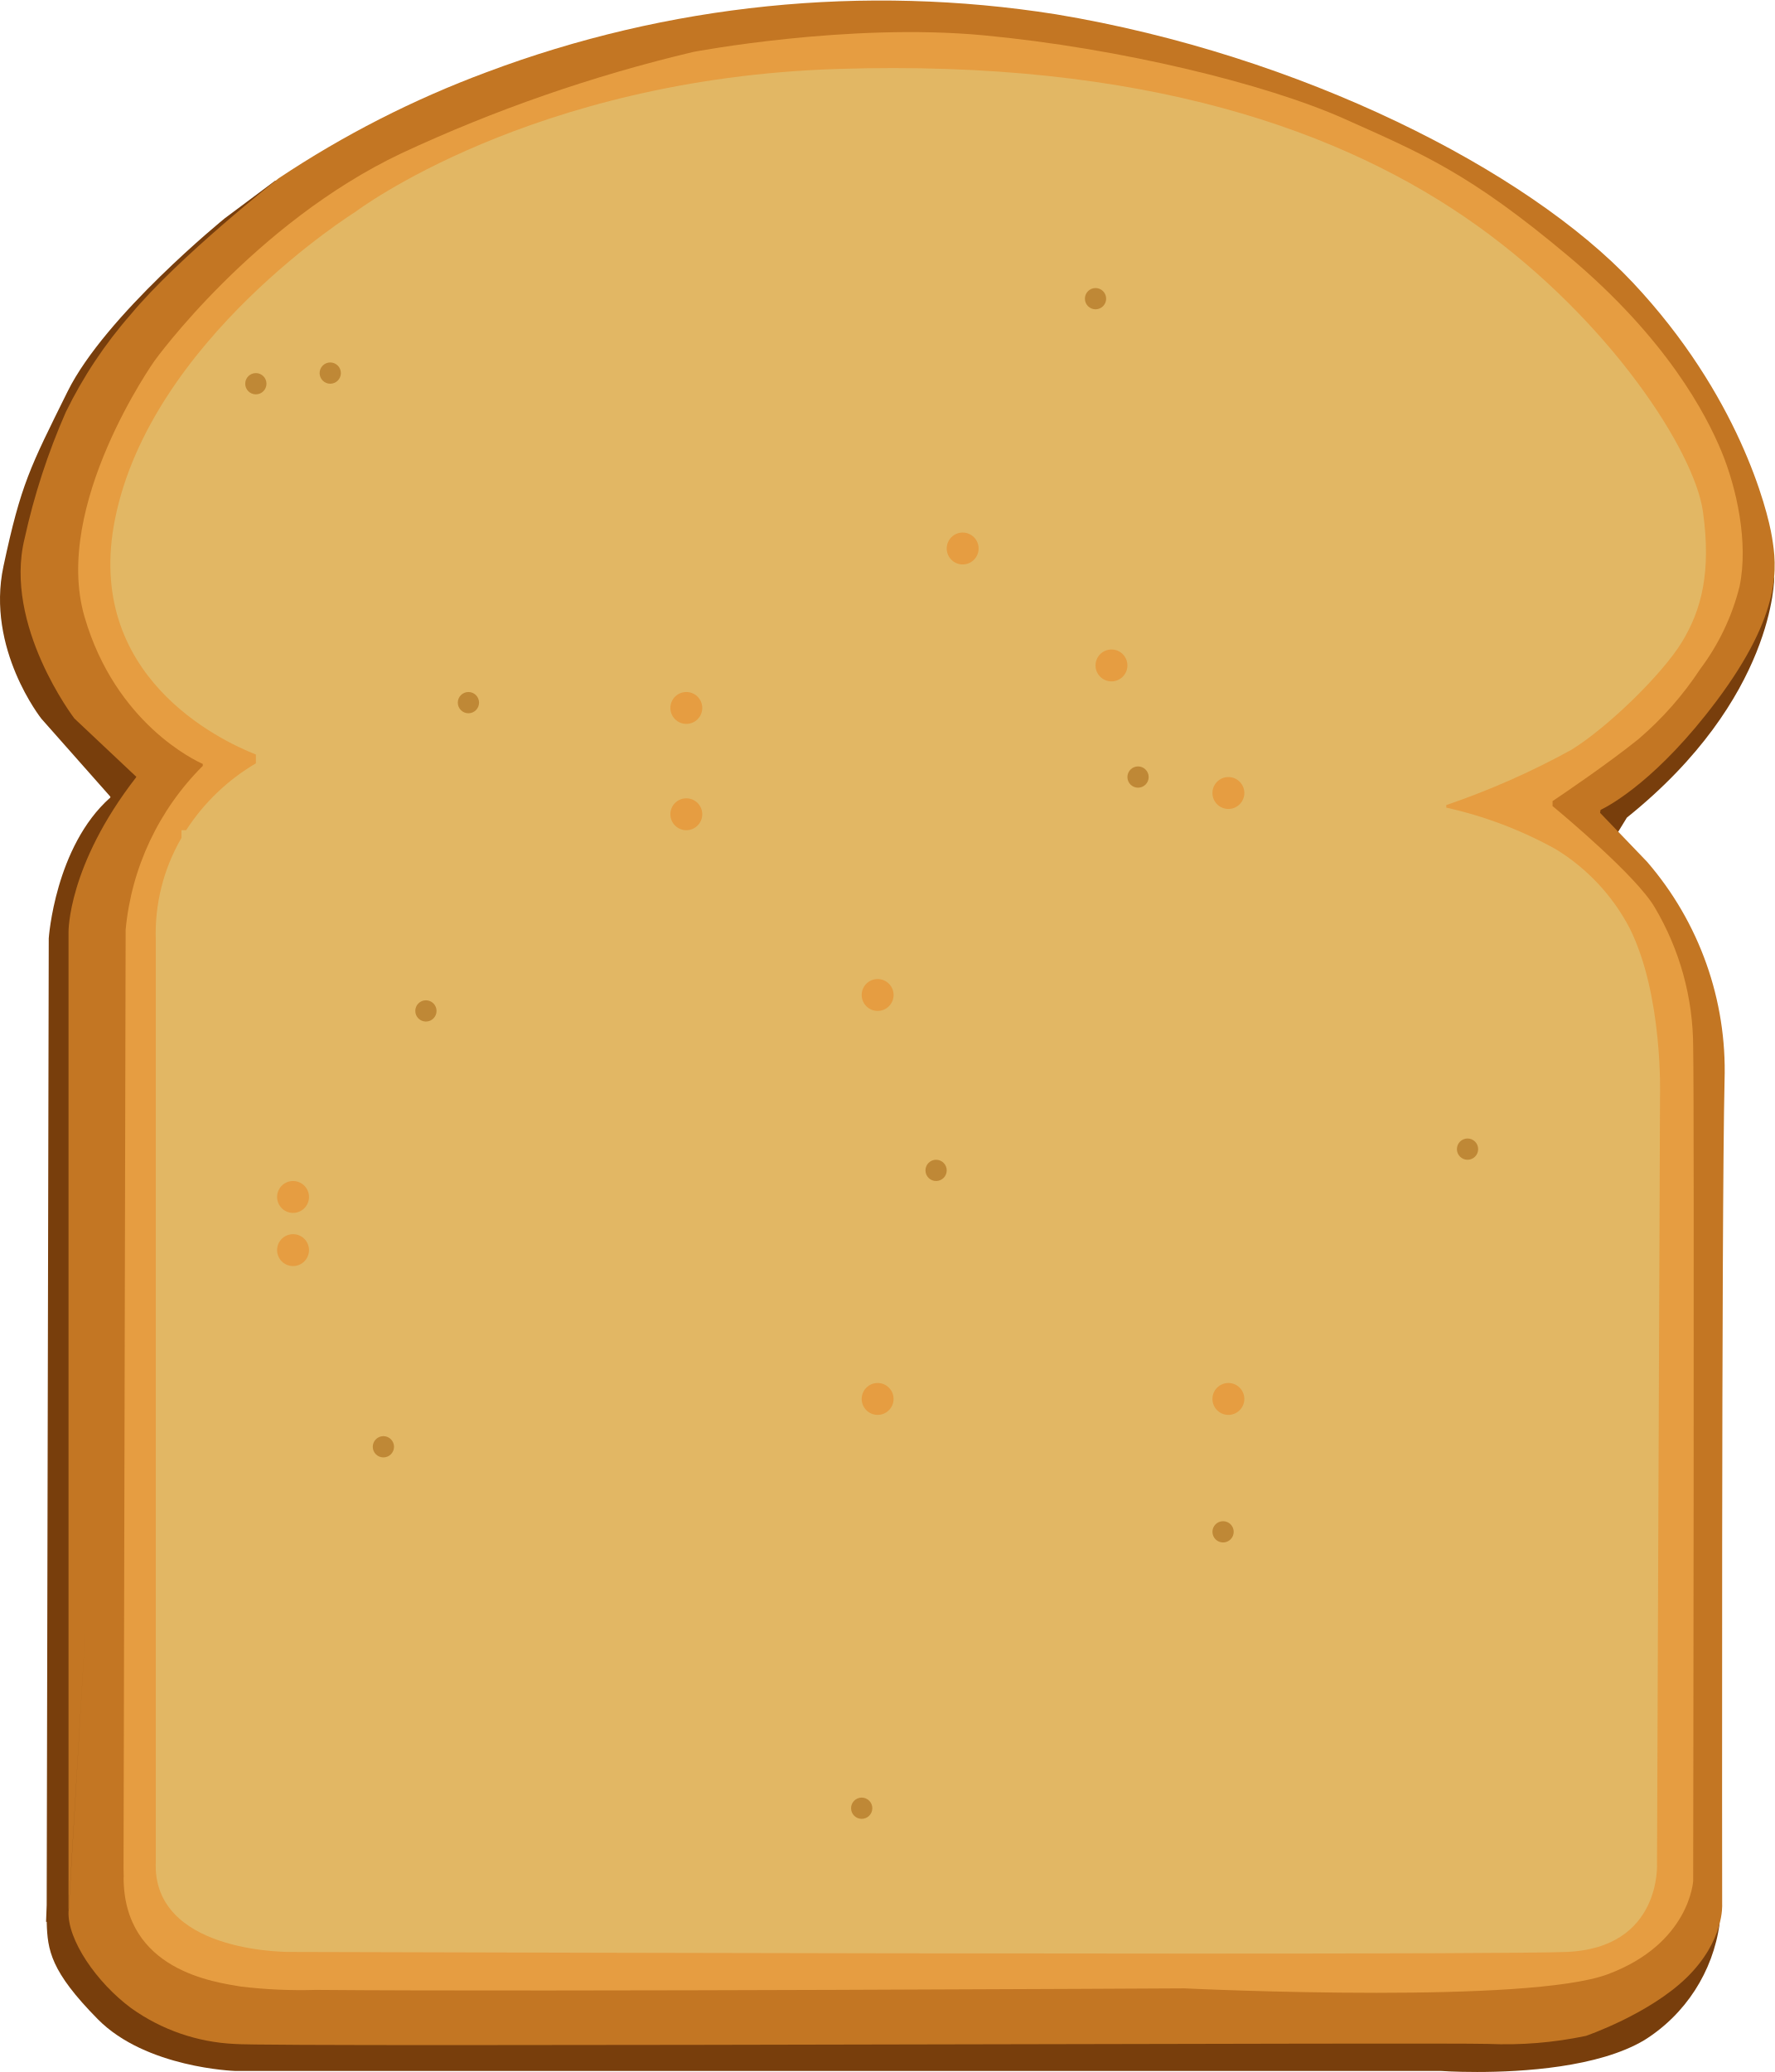
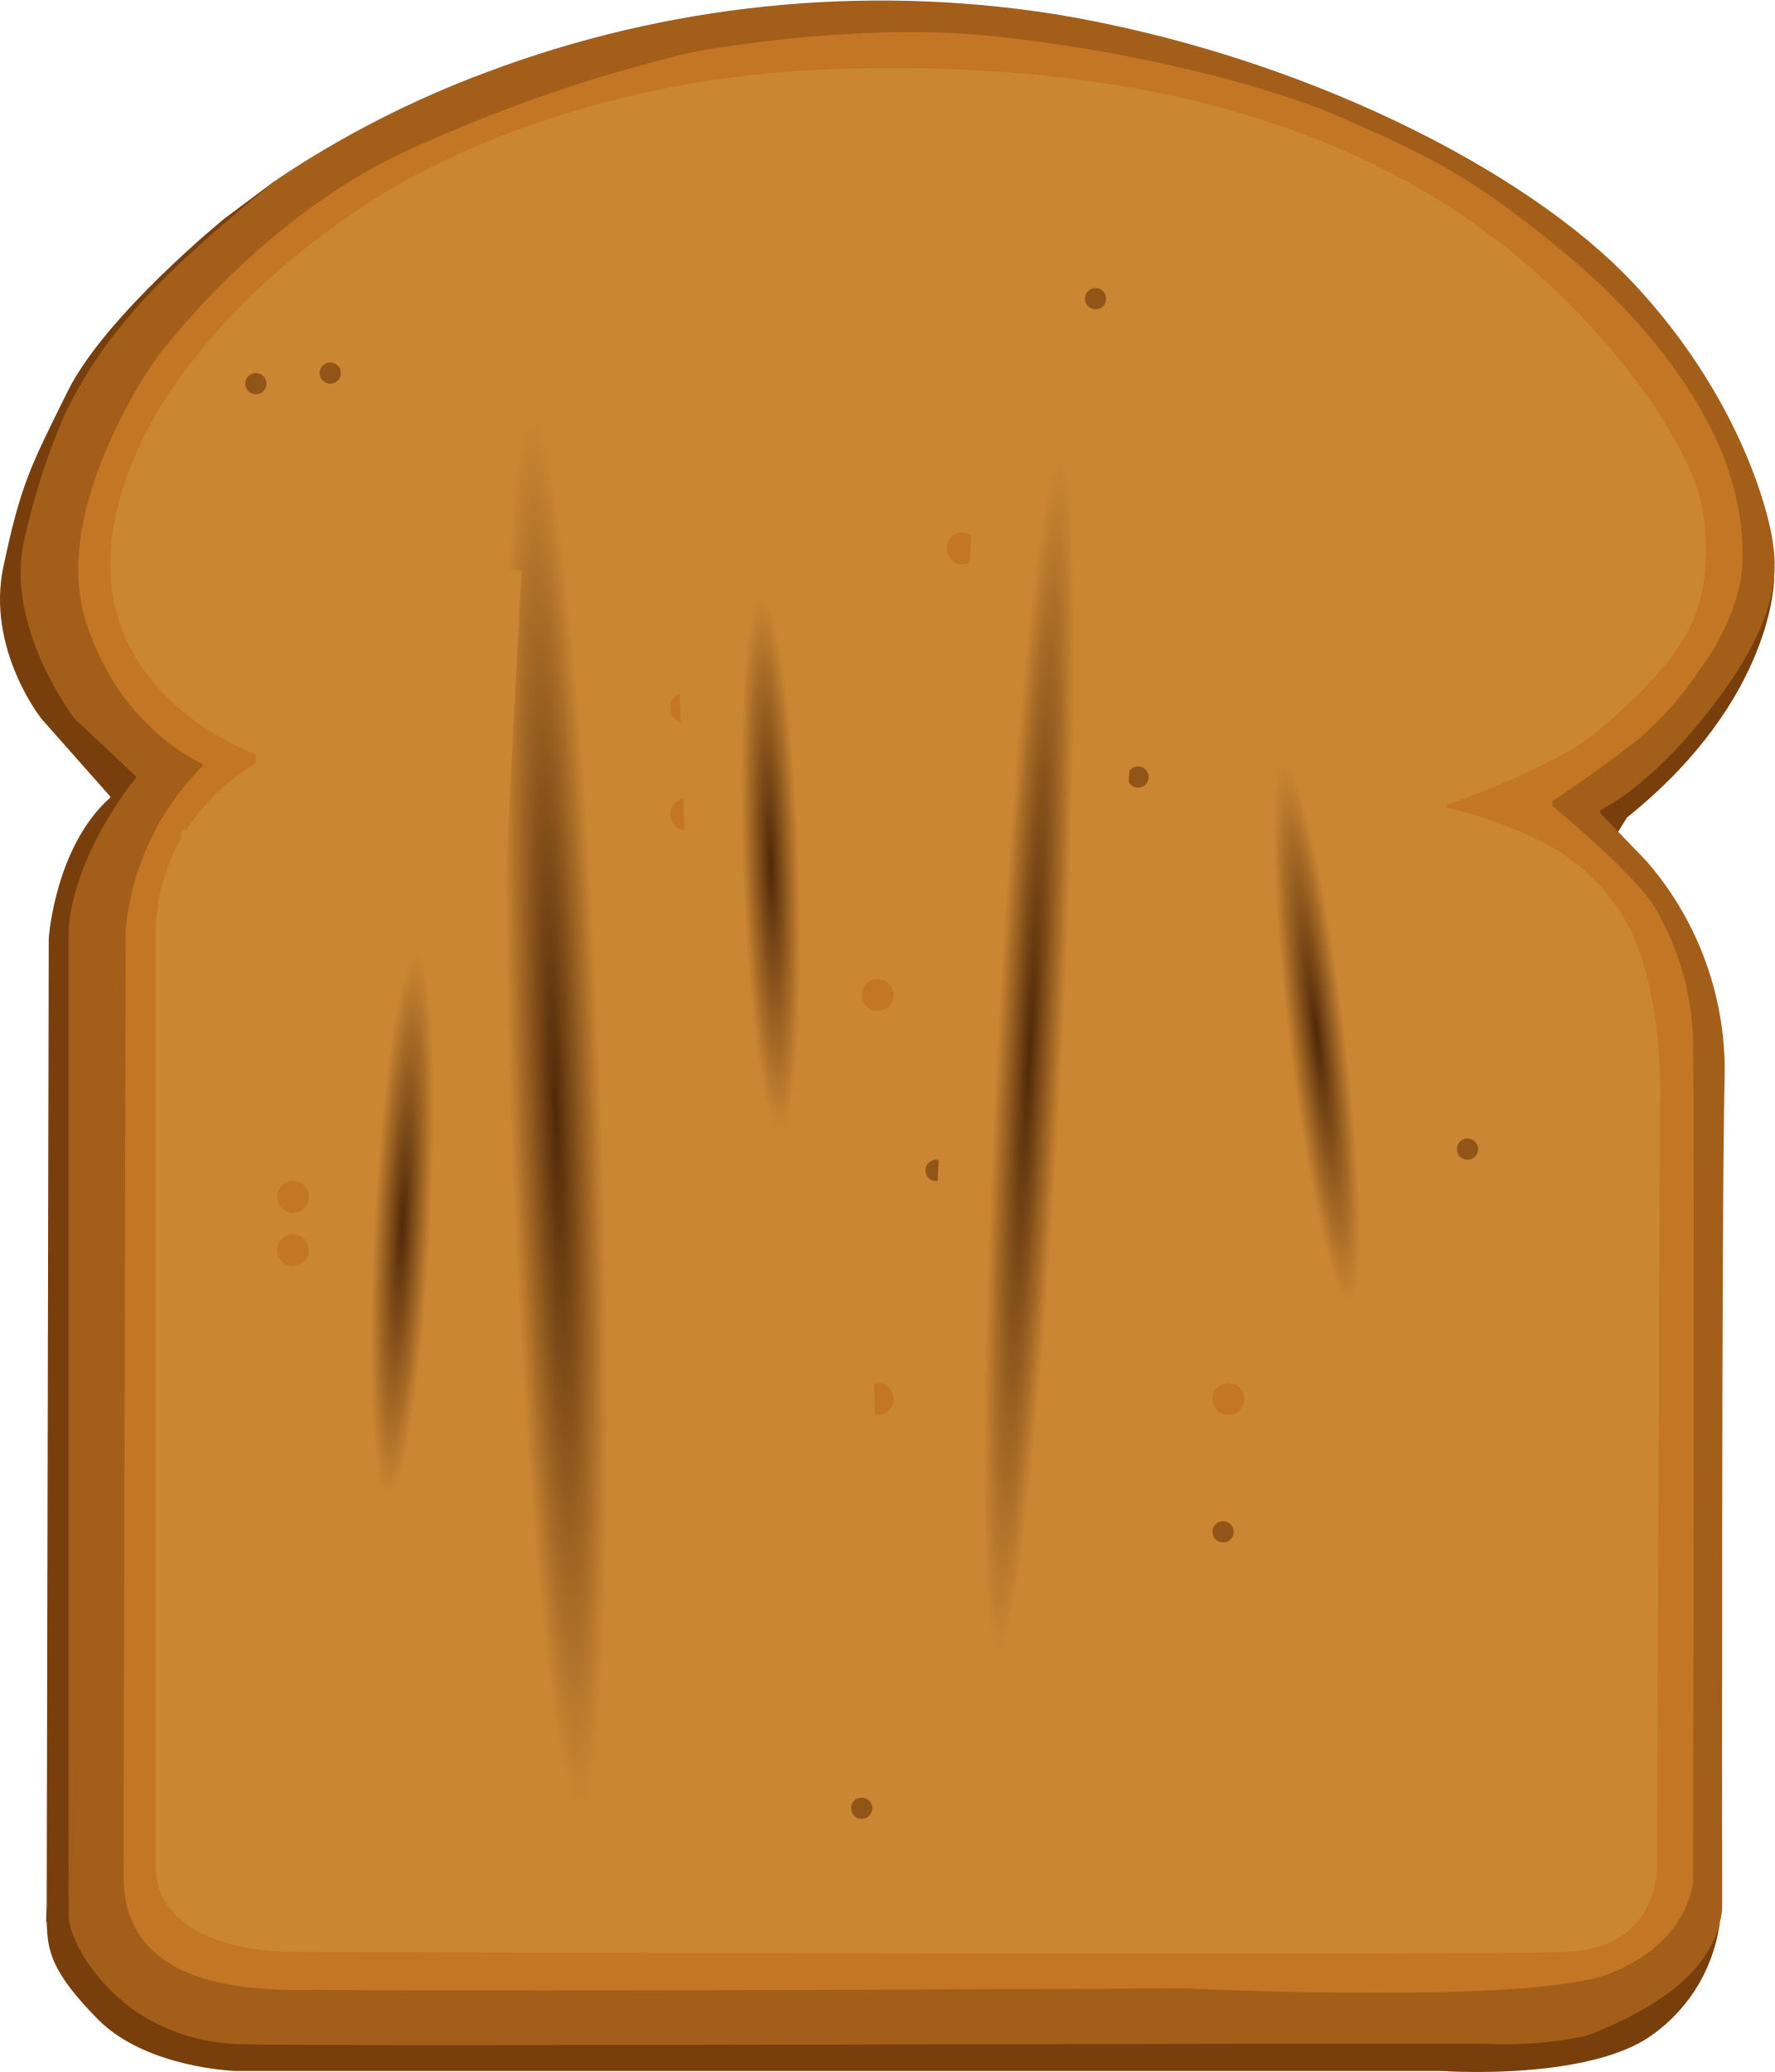
- <svg xmlns="http://www.w3.org/2000/svg" width="166.969" height="194.909" viewBox="0 0 166.969 194.909">
+ <svg xmlns="http://www.w3.org/2000/svg" xmlns:xlink="http://www.w3.org/1999/xlink" width="166.969" height="194.909" viewBox="0 0 166.969 194.909">
+   <defs>
+     <radialGradient id="radial-gradient" cx="0.5" cy="0.5" r="4.09" gradientTransform="translate(0.441 0.467) scale(0.119 0.066)" gradientUnits="objectBoundingBox">
+       <stop offset="0" stop-color="#502908" />
+       <stop offset="1" stop-color="#cb8633" />
+     </radialGradient>
+     <radialGradient id="radial-gradient-2" r="1.58" gradientTransform="translate(0.434 0.447) scale(0.131 0.106)" xlink:href="#radial-gradient" />
+     <radialGradient id="radial-gradient-3" r="3.543" gradientTransform="translate(0.435 0.472) scale(0.129 0.055)" xlink:href="#radial-gradient" />
+     <radialGradient id="radial-gradient-4" r="1.606" gradientTransform="translate(0.435 0.448) scale(0.129 0.104)" xlink:href="#radial-gradient" />
+   </defs>
  <g id="Layers" transform="translate(-94.929 -153.904)">
    <path id="Layer_4" data-name="Layer 4" d="M135.523,177.813H22.077s-8.345-.277-12.87-4.86c-4.464-4.52-4.737-6.511-4.812-9.116l0,.085v-.136H4.333l.06-1.578.193-90.937s.588-8.628,5.784-13.236l-.014.247.026-.337L3.9,50.62S-1.334,44.045.325,36.276,2.814,27,6.358,19.835,21.141,3.545,21.141,3.545L25.892,0,166.787,37.477l.139-.22s.145,11.421-13.863,22.658L130.384,96.848l31.187,67.113h.215a15.372,15.372,0,0,1-7.074,10.951c-4.317,2.578-11.5,3-15.742,3C136.9,177.914,135.523,177.813,135.523,177.813Z" transform="translate(94.929 170.899)" fill="#783e0c" />
-     <path id="Layer_3" data-name="Layer 3" d="M20.115,192.269A18.163,18.163,0,0,1,10.4,188.9c-3.28-2.434-6-6.436-5.89-9.093V87.683s-.1-6.241,6.357-14.56h0v0l.006-.1h-.039l-5.776-5.44S-1.633,58.831.376,50.665a63.09,63.09,0,0,1,3.878-11.9A41.607,41.607,0,0,1,10.345,29.6c4.525-5.454,13.923-12.821,13.923-12.821A94.844,94.844,0,0,1,43.82,6.8,105.4,105.4,0,0,1,97.38,1.34c23.071,3.823,44.356,14.657,54.3,25.237s12.667,21.306,13.1,23.962,1.044,7.049-5.221,15.4c-5.468,7.291-9.876,9.744-10.91,10.25l-.045.273,4.412,4.595a29.988,29.988,0,0,1,7.3,20.556c-.3,12.821-.226,77.531-.226,77.531s.226,3.394-3.318,6.863-9.5,5.505-9.5,5.505a36.849,36.849,0,0,1-9.2.754c-2.492-.067-25.067-.013-49.816.041-16.556.036-34.085.072-47.227.072C29.22,192.381,20.957,192.353,20.115,192.269Zm-15.6-12.482.01-.007,1.6-26.954ZM10.826,73.178h0Zm0,0h0Zm0,0h0Zm.021-.026-.02.026Zm0,0,0,0Zm0,0,0,0Zm.009-.011-.009.011Zm.006-.008-.006.008Z" transform="translate(96.866 153.904)" fill="#c37623" />
-     <path id="Layer_2" data-name="Layer 2" d="M104.065,184.02s-60.223.331-81.69.144a47.588,47.588,0,0,1-7.057-.311c-2.376-.412-11.04-1.461-11.04-10.279l.01-.007.044-.846-.062.848.2-89.13a25.03,25.03,0,0,1,7.256-15.413V68.84c-.669-.294-8.2-3.8-11.122-13.83C-2.461,44.513,7.2,30.9,7.2,30.9S16.5,18,30.413,11.4A142.966,142.966,0,0,1,57.887,1.862S72.4-.9,85.181.3s26.574,4.558,33.952,7.858,11.758,5.1,21.056,12.9,13,14.949,14.424,18.388,2.558,8.571,1.7,12.7a21.646,21.646,0,0,1-3.694,7.757,31.25,31.25,0,0,1-5.814,6.6c-2.831,2.28-6.934,5.063-8.087,5.836v.466c1.176.974,7.884,6.6,9.6,9.507A25.813,25.813,0,0,1,151.948,95.5c.12,5.939,0,78.412,0,78.412s-.312,5.9-8.033,8.78c-3.709,1.386-13.056,1.746-21.764,1.746C112.735,184.441,104.065,184.02,104.065,184.02Z" transform="translate(102.28 156.925)" fill="#e69d41" />
-     <path id="Layer_1" data-name="Layer 1" d="M17.018,177.214s-12.289.2-12.743-7.7l0,.037v-.105c-.008-.172-.012-.348-.008-.528l.008-.006V82.022a17.9,17.9,0,0,1,2.417-9.606v-.723h.437a19.724,19.724,0,0,1,6.563-6.29v-.829C10.291,63.237-2.5,57.166.434,42.451,3.812,25.52,23.054,13.528,23.054,13.528S39.528,1.007,68.391.085s47.709,5.8,60.229,14.761,20.427,21.218,21.218,26.886-.131,9.225-1.976,12.256-6.986,8.04-10.412,10.148a74.021,74.021,0,0,1-11.761,5.193v.241a38.475,38.475,0,0,1,10.282,3.9,19.024,19.024,0,0,1,6.976,7.453c3.162,6.334,2.85,15.814,2.85,15.814l-.281,72.078s.514,8.052-8.566,8.4c-3.027.114-17.364.153-35.13.153C66.284,177.367,17.018,177.214,17.018,177.214ZM6.689,145.17v-.082l-.007.072Z" transform="translate(105.311 160.306)" fill="#e2b764" />
+     <path id="Layer_3" data-name="Layer 3" d="M20.115,192.269A18.163,18.163,0,0,1,10.4,188.9c-3.28-2.434-6-6.436-5.89-9.093V87.683s-.1-6.241,6.357-14.56h0v0l.006-.1h-.039l-5.776-5.44S-1.633,58.831.376,50.665a63.09,63.09,0,0,1,3.878-11.9A41.607,41.607,0,0,1,10.345,29.6c4.525-5.454,13.923-12.821,13.923-12.821A94.844,94.844,0,0,1,43.82,6.8,105.4,105.4,0,0,1,97.38,1.34c23.071,3.823,44.356,14.657,54.3,25.237s12.667,21.306,13.1,23.962,1.044,7.049-5.221,15.4c-5.468,7.291-9.876,9.744-10.91,10.25l-.045.273,4.412,4.595a29.988,29.988,0,0,1,7.3,20.556c-.3,12.821-.226,77.531-.226,77.531s.226,3.394-3.318,6.863-9.5,5.505-9.5,5.505a36.849,36.849,0,0,1-9.2.754c-2.492-.067-25.067-.013-49.816.041-16.556.036-34.085.072-47.227.072C29.22,192.381,20.957,192.353,20.115,192.269Zm-15.6-12.482.01-.007,1.6-26.954ZM10.826,73.178h0Zm0,0h0Zm0,0h0Zm.021-.026-.02.026Zm0,0,0,0Zm0,0,0,0Zm.009-.011-.009.011Zm.006-.008-.006.008Z" transform="translate(96.866 153.904)" fill="#a35e19" />
+     <path id="Layer_2" data-name="Layer 2" d="M104.065,184.02s-60.223.331-81.69.144a47.588,47.588,0,0,1-7.057-.311c-2.376-.412-11.04-1.461-11.04-10.279l.01-.007.044-.846-.062.848.2-89.13a25.03,25.03,0,0,1,7.256-15.413V68.84c-.669-.294-8.2-3.8-11.122-13.83C-2.461,44.513,7.2,30.9,7.2,30.9S16.5,18,30.413,11.4A142.966,142.966,0,0,1,57.887,1.862S72.4-.9,85.181.3s26.574,4.558,33.952,7.858,11.758,5.1,21.056,12.9,13,14.949,14.424,18.388,2.558,8.571,1.7,12.7a21.646,21.646,0,0,1-3.694,7.757,31.25,31.25,0,0,1-5.814,6.6c-2.831,2.28-6.934,5.063-8.087,5.836v.466c1.176.974,7.884,6.6,9.6,9.507A25.813,25.813,0,0,1,151.948,95.5c.12,5.939,0,78.412,0,78.412s-.312,5.9-8.033,8.78c-3.709,1.386-13.056,1.746-21.764,1.746C112.735,184.441,104.065,184.02,104.065,184.02Z" transform="translate(102.28 156.925)" fill="#c37623" />
+     <path id="Layer_1" data-name="Layer 1" d="M17.018,177.214s-12.289.2-12.743-7.7l0,.037v-.105c-.008-.172-.012-.348-.008-.528l.008-.006V82.022a17.9,17.9,0,0,1,2.417-9.606v-.723h.437a19.724,19.724,0,0,1,6.563-6.29v-.829C10.291,63.237-2.5,57.166.434,42.451,3.812,25.52,23.054,13.528,23.054,13.528S39.528,1.007,68.391.085s47.709,5.8,60.229,14.761,20.427,21.218,21.218,26.886-.131,9.225-1.976,12.256-6.986,8.04-10.412,10.148a74.021,74.021,0,0,1-11.761,5.193v.241a38.475,38.475,0,0,1,10.282,3.9,19.024,19.024,0,0,1,6.976,7.453c3.162,6.334,2.85,15.814,2.85,15.814l-.281,72.078s.514,8.052-8.566,8.4c-3.027.114-17.364.153-35.13.153C66.284,177.367,17.018,177.214,17.018,177.214ZM6.689,145.17v-.082l-.007.072Z" transform="translate(105.311 160.306)" fill="#cb8633" />
    <g id="White_holes" data-name="White holes">
-       <circle id="white_hole" data-name="white hole" cx="1.5" cy="1.5" r="1.5" transform="translate(158 219)" fill="#e69d41" />
-       <circle id="white_hole-2" data-name="white hole" cx="1.5" cy="1.5" r="1.5" transform="translate(158 229)" fill="#e69d41" />
-       <circle id="white_hole-3" data-name="white hole" cx="1.5" cy="1.5" r="1.5" transform="translate(176 246)" fill="#e69d41" />
-       <circle id="white_hole-4" data-name="white hole" cx="1.5" cy="1.5" r="1.5" transform="translate(198 215)" fill="#e69d41" />
-       <circle id="white_hole-5" data-name="white hole" cx="1.5" cy="1.5" r="1.5" transform="translate(184 204)" fill="#e69d41" />
-       <circle id="white_hole-6" data-name="white hole" cx="1.5" cy="1.5" r="1.5" transform="translate(209 227)" fill="#e69d41" />
-       <circle id="white_hole-7" data-name="white hole" cx="1.5" cy="1.5" r="1.5" transform="translate(121 265)" fill="#e69d41" />
-       <circle id="white_hole-8" data-name="white hole" cx="1.5" cy="1.5" r="1.5" transform="translate(121 270)" fill="#e69d41" />
-       <circle id="white_hole-9" data-name="white hole" cx="1.5" cy="1.5" r="1.5" transform="translate(209 284)" fill="#e69d41" />
-       <circle id="white_hole-10" data-name="white hole" cx="1.5" cy="1.5" r="1.5" transform="translate(176 284)" fill="#e69d41" />
+       <circle id="white_hole" data-name="white hole" cx="1.5" cy="1.5" r="1.5" transform="translate(158 219)" fill="#c37623" />
+       <circle id="white_hole-2" data-name="white hole" cx="1.5" cy="1.5" r="1.5" transform="translate(158 229)" fill="#c37623" />
+       <circle id="white_hole-3" data-name="white hole" cx="1.5" cy="1.5" r="1.5" transform="translate(176 246)" fill="#c37623" />
+       <circle id="white_hole-4" data-name="white hole" cx="1.5" cy="1.5" r="1.5" transform="translate(198 215)" fill="#c37623" />
+       <circle id="white_hole-5" data-name="white hole" cx="1.5" cy="1.5" r="1.5" transform="translate(184 204)" fill="#c37623" />
+       <circle id="white_hole-6" data-name="white hole" cx="1.5" cy="1.5" r="1.5" transform="translate(209 227)" fill="#c37623" />
+       <circle id="white_hole-7" data-name="white hole" cx="1.5" cy="1.5" r="1.5" transform="translate(121 265)" fill="#c37623" />
+       <circle id="white_hole-8" data-name="white hole" cx="1.5" cy="1.5" r="1.5" transform="translate(121 270)" fill="#c37623" />
+       <circle id="white_hole-9" data-name="white hole" cx="1.5" cy="1.5" r="1.5" transform="translate(209 284)" fill="#c37623" />
+       <circle id="white_hole-10" data-name="white hole" cx="1.5" cy="1.5" r="1.5" transform="translate(176 284)" fill="#c37623" />
    </g>
    <g id="Brown_holes" data-name="Brown holes" opacity="0.69">
-       <circle id="brown_hole" data-name="brown hole" cx="1" cy="1" r="1" transform="translate(138 219)" fill="#b07322" />
-       <circle id="brown_hole-2" data-name="brown hole" cx="1" cy="1" r="1" transform="translate(125 188)" fill="#b07322" />
-       <circle id="brown_hole-3" data-name="brown hole" cx="1" cy="1" r="1" transform="translate(118 189)" fill="#b07322" />
-       <circle id="brown_hole-4" data-name="brown hole" cx="1" cy="1" r="1" transform="translate(197 181)" fill="#b07322" />
-       <circle id="brown_hole-5" data-name="brown hole" cx="1" cy="1" r="1" transform="translate(134 248)" fill="#b07322" />
-       <circle id="brown_hole-6" data-name="brown hole" cx="1" cy="1" r="1" transform="translate(130 289)" fill="#b07322" />
-       <circle id="brown_hole-7" data-name="brown hole" cx="1" cy="1" r="1" transform="translate(182 263)" fill="#b07322" />
-       <circle id="brown_hole-8" data-name="brown hole" cx="1" cy="1" r="1" transform="translate(201 226)" fill="#b07322" />
-       <circle id="brown_hole-9" data-name="brown hole" cx="1" cy="1" r="1" transform="translate(232 261)" fill="#b07322" />
-       <circle id="brown_hole-10" data-name="brown hole" cx="1" cy="1" r="1" transform="translate(209 297)" fill="#b07322" />
-       <circle id="brown_hole-11" data-name="brown hole" cx="1" cy="1" r="1" transform="translate(175 323)" fill="#b07322" />
+       <circle id="brown_hole" data-name="brown hole" cx="1" cy="1" r="1" transform="translate(138 219)" fill="#783e0c" />
+       <circle id="brown_hole-2" data-name="brown hole" cx="1" cy="1" r="1" transform="translate(125 188)" fill="#783e0c" />
+       <circle id="brown_hole-3" data-name="brown hole" cx="1" cy="1" r="1" transform="translate(118 189)" fill="#783e0c" />
+       <circle id="brown_hole-4" data-name="brown hole" cx="1" cy="1" r="1" transform="translate(197 181)" fill="#783e0c" />
+       <circle id="brown_hole-5" data-name="brown hole" cx="1" cy="1" r="1" transform="translate(134 248)" fill="#783e0c" />
+       <circle id="brown_hole-6" data-name="brown hole" cx="1" cy="1" r="1" transform="translate(130 289)" fill="#783e0c" />
+       <circle id="brown_hole-7" data-name="brown hole" cx="1" cy="1" r="1" transform="translate(182 263)" fill="#783e0c" />
+       <circle id="brown_hole-8" data-name="brown hole" cx="1" cy="1" r="1" transform="translate(201 226)" fill="#783e0c" />
+       <circle id="brown_hole-9" data-name="brown hole" cx="1" cy="1" r="1" transform="translate(232 261)" fill="#783e0c" />
+       <circle id="brown_hole-10" data-name="brown hole" cx="1" cy="1" r="1" transform="translate(209 297)" fill="#783e0c" />
+       <circle id="brown_hole-11" data-name="brown hole" cx="1" cy="1" r="1" transform="translate(175 323)" fill="#783e0c" />
+     </g>
+     <g id="Scretches" transform="translate(-16 -199)">
+       <rect id="Rectangle_9" data-name="Rectangle 9" width="135" height="16" transform="translate(157.569 525.35) rotate(-92)" fill="url(#radial-gradient)" />
+       <rect id="Rectangle_10" data-name="Rectangle 10" width="122" height="16" transform="translate(177.569 495.35) rotate(-92)" fill="url(#radial-gradient-2)" />
+       <rect id="Rectangle_11" data-name="Rectangle 11" width="124" height="16" transform="matrix(0.052, -0.999, 0.999, 0.052, 196.563, 513.64)" fill="url(#radial-gradient-3)" />
+       <rect id="Rectangle_13" data-name="Rectangle 13" width="124" height="16" transform="matrix(0.052, -0.999, 0.999, 0.052, 137.563, 529.64)" fill="url(#radial-gradient-4)" />
+       <rect id="Rectangle_12" data-name="Rectangle 12" width="124" height="16" transform="matrix(-0.122, -0.993, 0.993, -0.122, 234.412, 512.657)" fill="url(#radial-gradient-4)" />
    </g>
  </g>
</svg>
